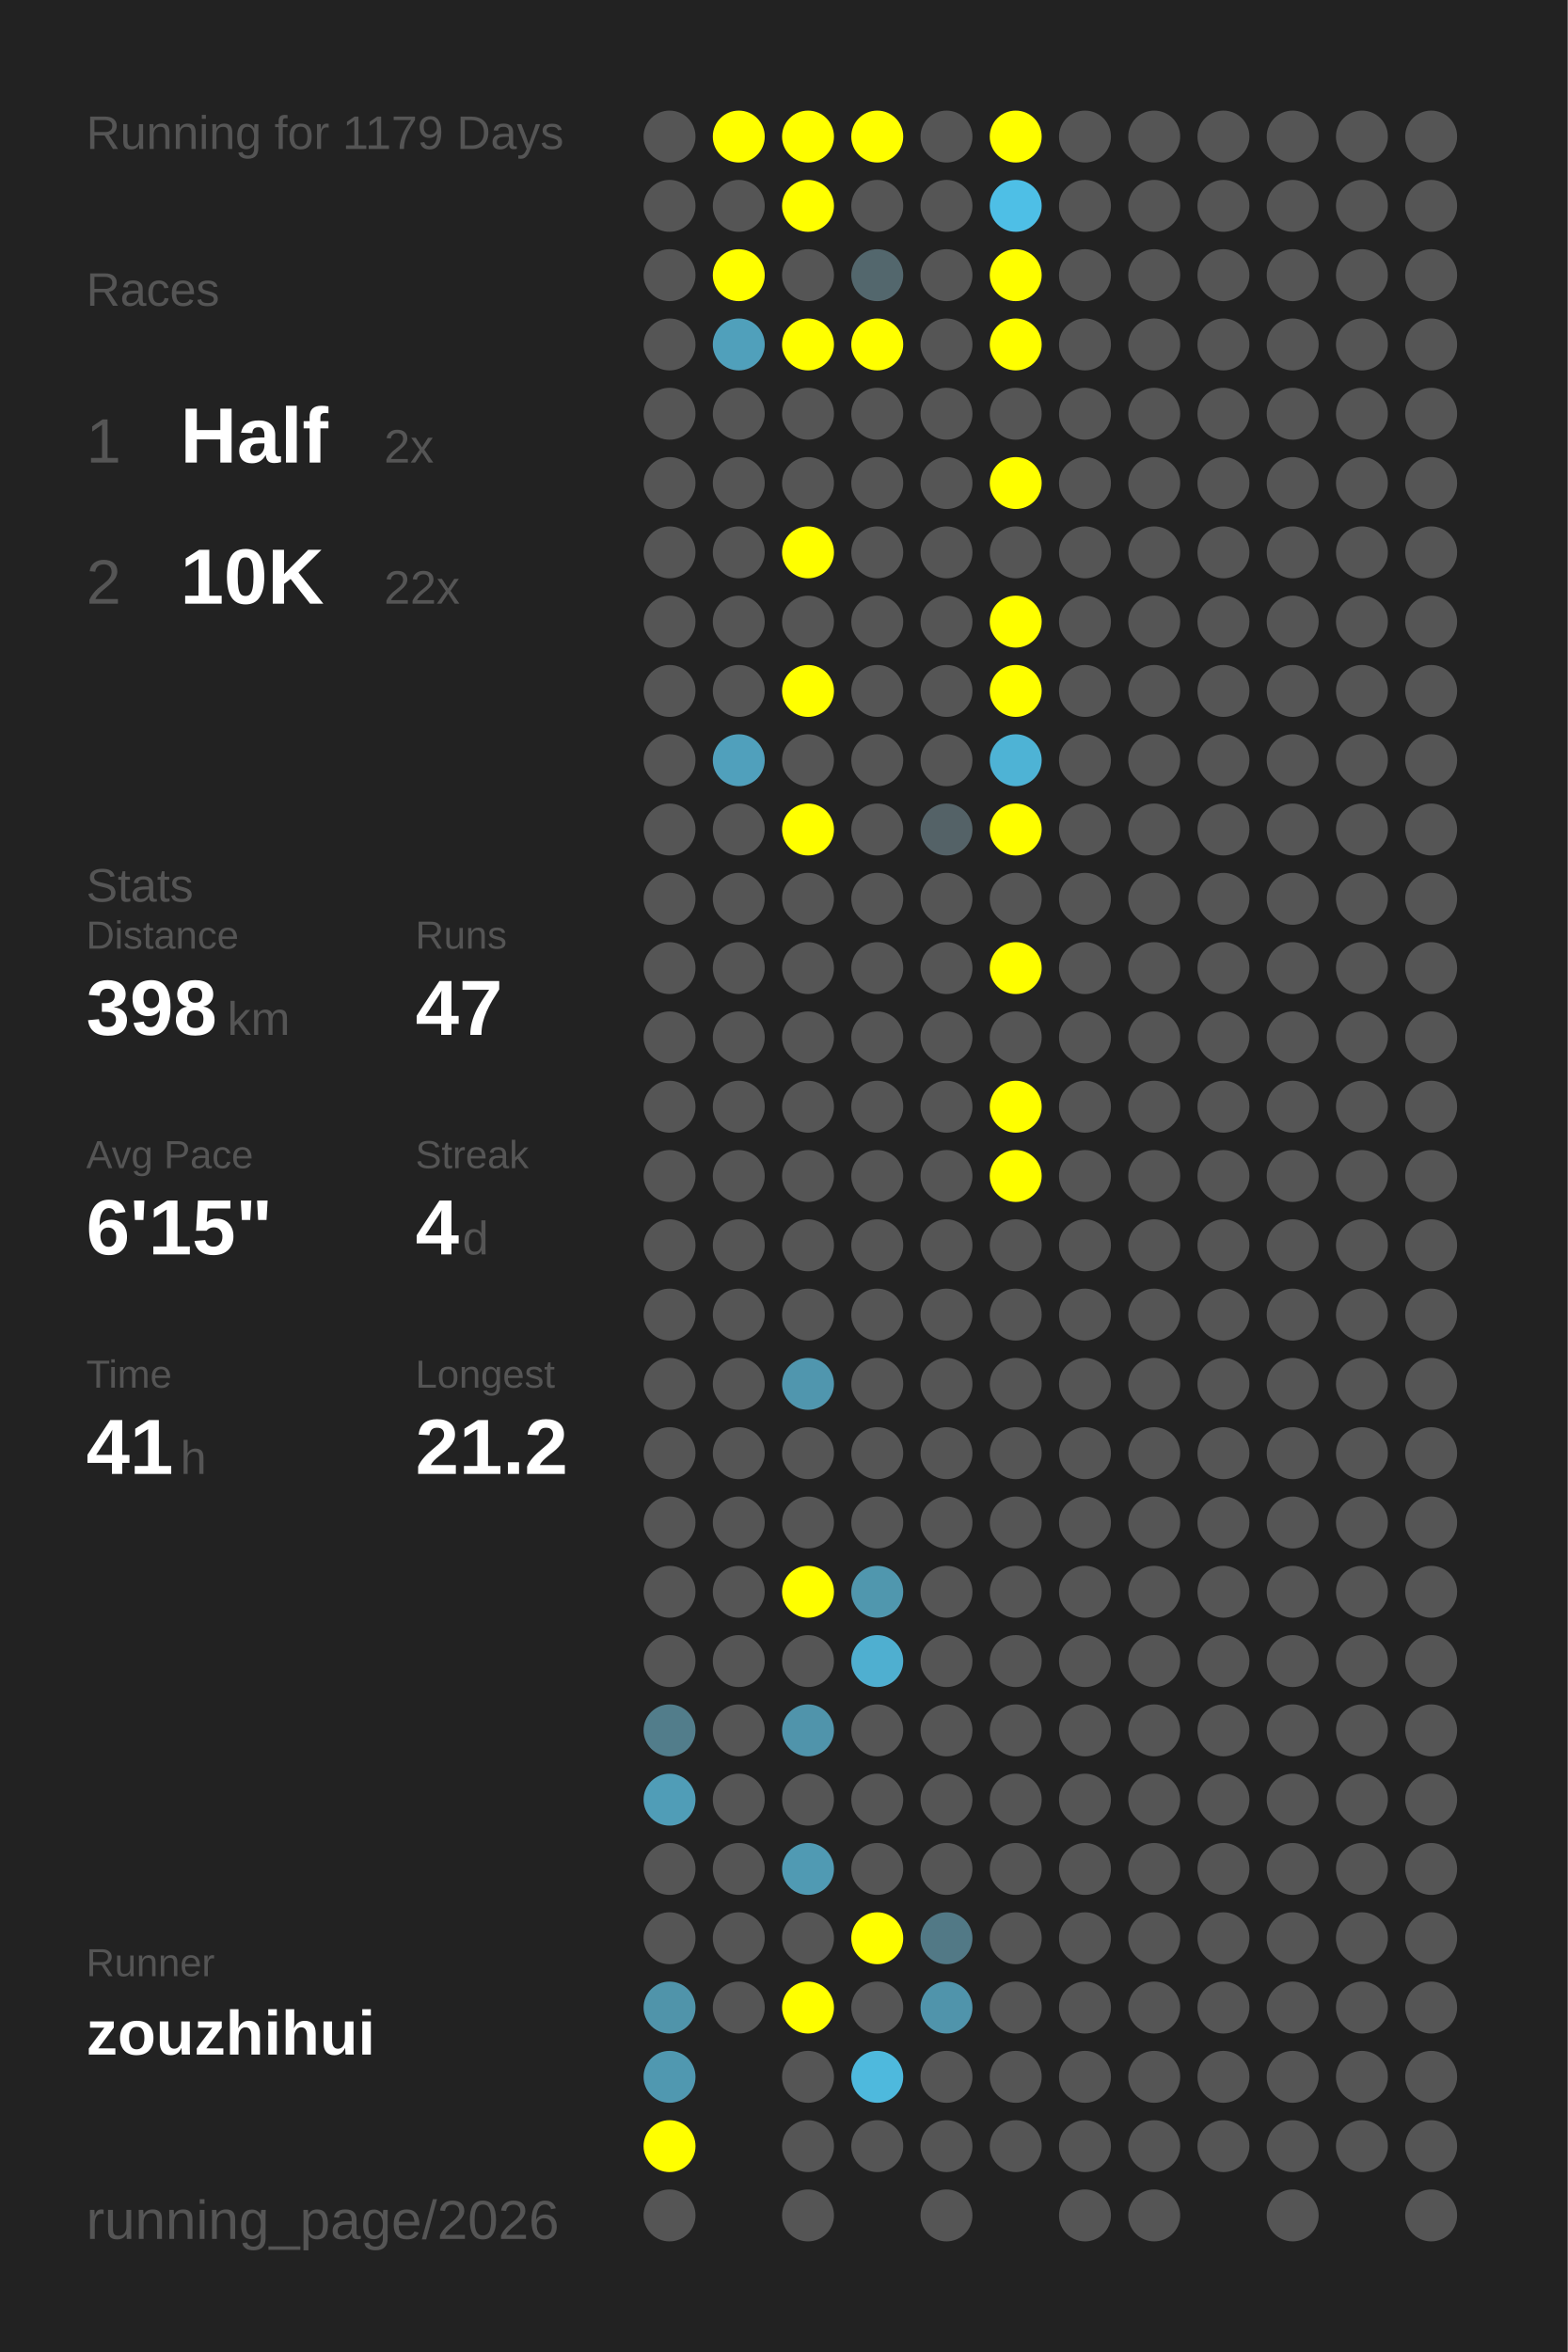
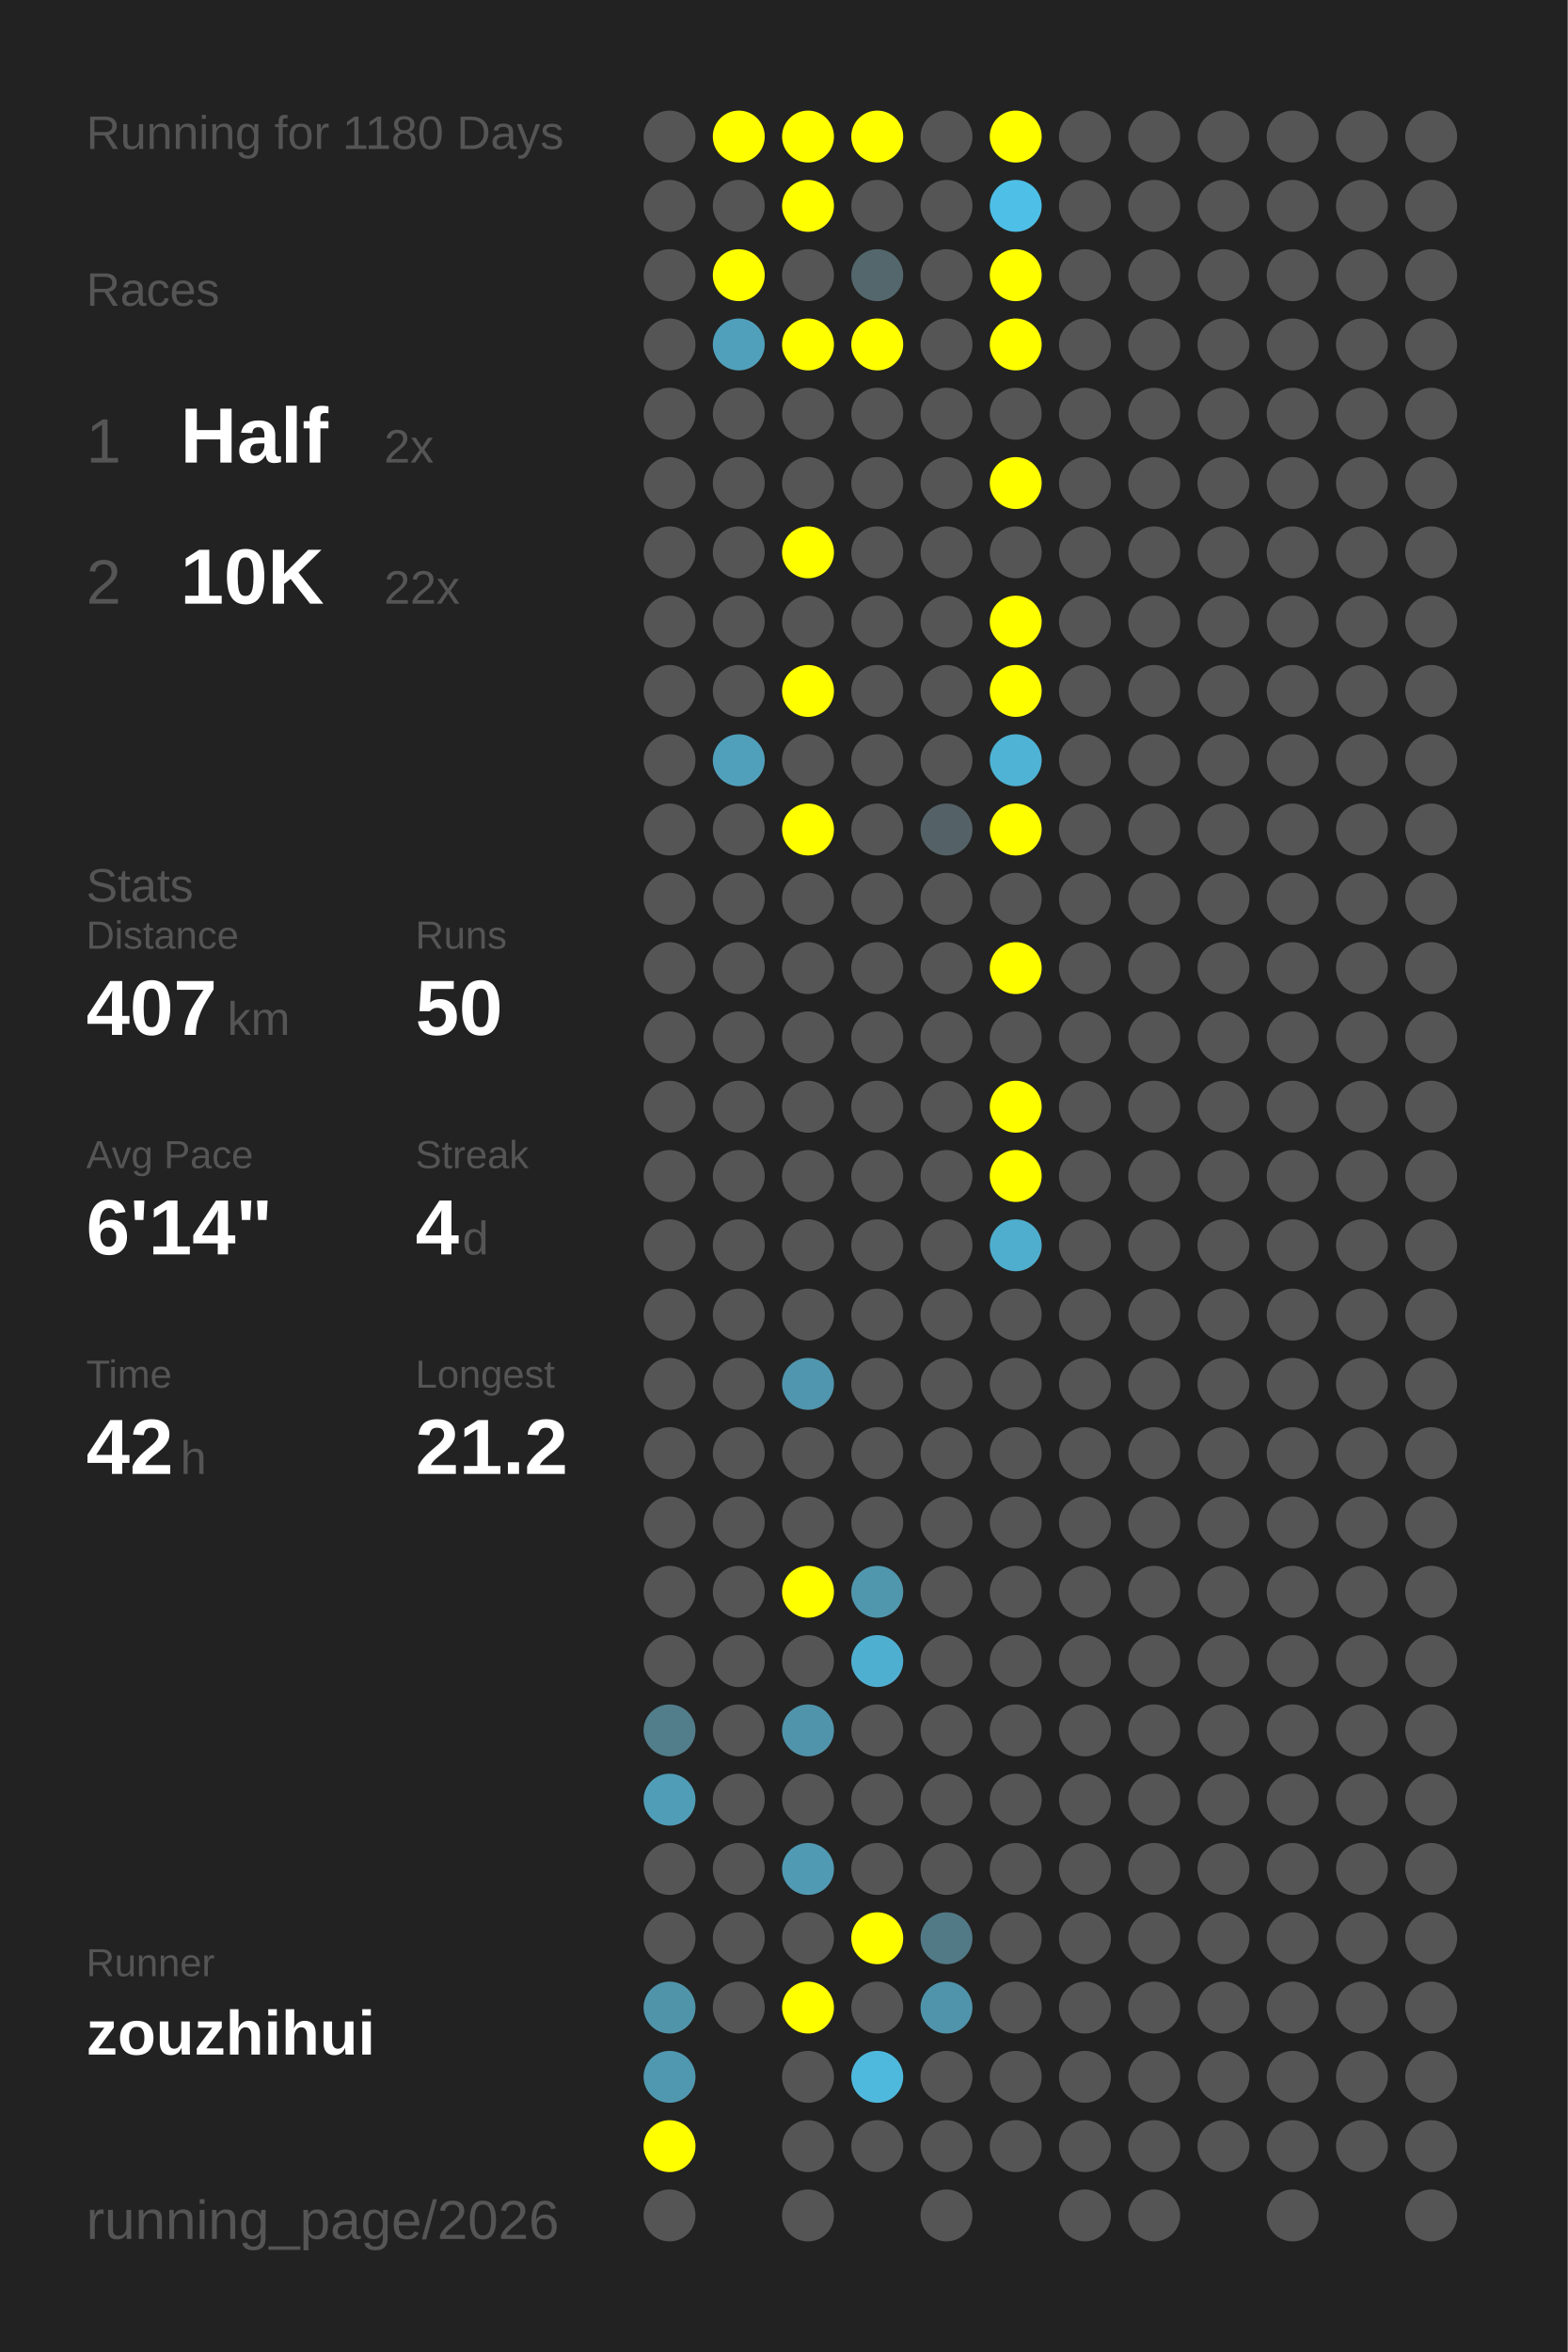
<svg xmlns="http://www.w3.org/2000/svg" baseProfile="full" height="300mm" version="1.1" viewBox="0,0,200,300" width="200mm">
  <defs />
  <rect fill="#222222" height="300" width="200" x="0" y="0" />
-   <text fill="#555555" style="font-size:6px; font-family:Arial;" x="11" y="19">Running for 1179 Days</text>
+   <text fill="#555555" style="font-size:6px; font-family:Arial;" x="11" y="19">Running for 1180 Days</text>
  <text fill="#555555" style="font-size:6px; font-family:Arial;" x="11" y="39">Races</text>
  <text fill="#555555" style="font-size:8px; font-family:Arial;" x="11" y="59">1</text>
  <text fill="#FFFFFF" style="font-size:10px; font-family:Arial; font-weight:bold;" x="23" y="59">Half</text>
  <text fill="#555555" style="font-size:6px; font-family:Arial;" x="49" y="59">2x</text>
  <text fill="#555555" style="font-size:8px; font-family:Arial;" x="11" y="77">2</text>
  <text fill="#FFFFFF" style="font-size:10px; font-family:Arial; font-weight:bold;" x="23" y="77">10K</text>
  <text fill="#555555" style="font-size:6px; font-family:Arial;" x="49" y="77">22x</text>
  <text fill="#555555" style="font-size:6px; font-family:Arial;" x="11" y="115">Stats</text>
  <text fill="#555555" style="font-size:5px; font-family:Arial;" x="11" y="121">Distance</text>
-   <text fill="#FFFFFF" style="font-size:10px; font-family:Arial; font-weight:bold;" x="11" y="132">398</text>
+   <text fill="#FFFFFF" style="font-size:10px; font-family:Arial; font-weight:bold;" x="11" y="132">407</text>
  <text fill="#555555" style="font-size:6px; font-family:Arial;" x="29" y="132">km</text>
  <text fill="#555555" style="font-size:5px; font-family:Arial;" x="53" y="121">Runs</text>
-   <text fill="#FFFFFF" style="font-size:10px; font-family:Arial; font-weight:bold;" x="53" y="132">47</text>
+   <text fill="#FFFFFF" style="font-size:10px; font-family:Arial; font-weight:bold;" x="53" y="132">50</text>
  <text fill="#555555" style="font-size:5px; font-family:Arial;" x="11" y="149">Avg Pace</text>
-   <text fill="#FFFFFF" style="font-size:10px; font-family:Arial; font-weight:bold;" x="11" y="160">6'15"</text>
+   <text fill="#FFFFFF" style="font-size:10px; font-family:Arial; font-weight:bold;" x="11" y="160">6'14"</text>
  <text fill="#555555" style="font-size:5px; font-family:Arial;" x="53" y="149">Streak</text>
  <text fill="#FFFFFF" style="font-size:10px; font-family:Arial; font-weight:bold;" x="53" y="160">4</text>
  <text fill="#555555" style="font-size:6px; font-family:Arial;" x="59" y="160">d</text>
  <text fill="#555555" style="font-size:5px; font-family:Arial;" x="11" y="177">Time</text>
-   <text fill="#FFFFFF" style="font-size:10px; font-family:Arial; font-weight:bold;" x="11" y="188">41</text>
+   <text fill="#FFFFFF" style="font-size:10px; font-family:Arial; font-weight:bold;" x="11" y="188">42</text>
  <text fill="#555555" style="font-size:6px; font-family:Arial;" x="23" y="188">h</text>
  <text fill="#555555" style="font-size:5px; font-family:Arial;" x="53" y="177">Longest</text>
  <text fill="#FFFFFF" style="font-size:10px; font-family:Arial; font-weight:bold;" x="53" y="188">21.2</text>
  <text fill="#555555" style="font-size:5px; font-family:Arial;" x="11" y="252.065">Runner</text>
  <text fill="#FFFFFF" style="font-size:8px; font-family:Arial; font-weight:bold;" x="11" y="262.065">zouzhihui</text>
  <text fill="#555555" style="font-size:7px; font-family:Arial;" x="11" y="285.581">running_page/2026</text>
  <circle cx="85.417" cy="17.419" fill="#555555" r="3.312" />
  <circle cx="85.417" cy="26.258" fill="#555555" r="3.312" />
  <circle cx="85.417" cy="35.097" fill="#555555" r="3.312" />
  <circle cx="85.417" cy="43.935" fill="#555555" r="3.312" />
  <circle cx="85.417" cy="52.774" fill="#555555" r="3.312" />
  <circle cx="85.417" cy="61.613" fill="#555555" r="3.312" />
  <circle cx="85.417" cy="70.452" fill="#555555" r="3.312" />
  <circle cx="85.417" cy="79.29" fill="#555555" r="3.312" />
  <circle cx="85.417" cy="88.129" fill="#555555" r="3.312" />
  <circle cx="85.417" cy="96.968" fill="#555555" r="3.312" />
  <circle cx="85.417" cy="105.806" fill="#555555" r="3.312" />
  <circle cx="85.417" cy="114.645" fill="#555555" r="3.312" />
  <circle cx="85.417" cy="123.484" fill="#555555" r="3.312" />
  <circle cx="85.417" cy="132.323" fill="#555555" r="3.312" />
  <circle cx="85.417" cy="141.161" fill="#555555" r="3.312" />
  <circle cx="85.417" cy="150" fill="#555555" r="3.312" />
  <circle cx="85.417" cy="158.839" fill="#555555" r="3.312" />
  <circle cx="85.417" cy="167.677" fill="#555555" r="3.312" />
  <circle cx="85.417" cy="176.516" fill="#555555" r="3.312" />
  <circle cx="85.417" cy="185.355" fill="#555555" r="3.312" />
  <circle cx="85.417" cy="194.194" fill="#555555" r="3.312" />
  <circle cx="85.417" cy="203.032" fill="#555555" r="3.312" />
  <circle cx="85.417" cy="211.871" fill="#555555" r="3.312" />
  <circle cx="85.417" cy="220.71" fill="#527d8b" r="3.312" />
  <circle cx="85.417" cy="229.548" fill="#509db7" r="3.312" />
  <circle cx="85.417" cy="238.387" fill="#555555" r="3.312" />
  <circle cx="85.417" cy="247.226" fill="#555555" r="3.312" />
  <circle cx="85.417" cy="256.065" fill="#5094aa" r="3.312" />
  <circle cx="85.417" cy="264.903" fill="#5098b0" r="3.312" />
  <circle cx="85.417" cy="273.742" fill="#FFFF00" r="3.312" />
  <circle cx="85.417" cy="282.581" fill="#555555" r="3.312" />
  <circle cx="94.25" cy="17.419" fill="#FFFF00" r="3.312" />
  <circle cx="94.25" cy="26.258" fill="#555555" r="3.312" />
  <circle cx="94.25" cy="35.097" fill="#FFFF00" r="3.312" />
  <circle cx="94.25" cy="43.935" fill="#50a0bb" r="3.312" />
  <circle cx="94.25" cy="52.774" fill="#555555" r="3.312" />
  <circle cx="94.25" cy="61.613" fill="#555555" r="3.312" />
  <circle cx="94.25" cy="70.452" fill="#555555" r="3.312" />
  <circle cx="94.25" cy="79.29" fill="#555555" r="3.312" />
  <circle cx="94.25" cy="88.129" fill="#555555" r="3.312" />
  <circle cx="94.25" cy="96.968" fill="#50a0bc" r="3.312" />
  <circle cx="94.25" cy="105.806" fill="#555555" r="3.312" />
  <circle cx="94.25" cy="114.645" fill="#555555" r="3.312" />
  <circle cx="94.25" cy="123.484" fill="#555555" r="3.312" />
  <circle cx="94.25" cy="132.323" fill="#555555" r="3.312" />
  <circle cx="94.25" cy="141.161" fill="#555555" r="3.312" />
  <circle cx="94.25" cy="150" fill="#555555" r="3.312" />
  <circle cx="94.25" cy="158.839" fill="#555555" r="3.312" />
  <circle cx="94.25" cy="167.677" fill="#555555" r="3.312" />
  <circle cx="94.25" cy="176.516" fill="#555555" r="3.312" />
  <circle cx="94.25" cy="185.355" fill="#555555" r="3.312" />
  <circle cx="94.25" cy="194.194" fill="#555555" r="3.312" />
  <circle cx="94.25" cy="203.032" fill="#555555" r="3.312" />
  <circle cx="94.25" cy="211.871" fill="#555555" r="3.312" />
  <circle cx="94.25" cy="220.71" fill="#555555" r="3.312" />
  <circle cx="94.25" cy="229.548" fill="#555555" r="3.312" />
  <circle cx="94.25" cy="238.387" fill="#555555" r="3.312" />
  <circle cx="94.25" cy="247.226" fill="#555555" r="3.312" />
  <circle cx="94.25" cy="256.065" fill="#555555" r="3.312" />
  <circle cx="103.083" cy="17.419" fill="#FFFF00" r="3.312" />
  <circle cx="103.083" cy="26.258" fill="#FFFF00" r="3.312" />
  <circle cx="103.083" cy="35.097" fill="#555555" r="3.312" />
  <circle cx="103.083" cy="43.935" fill="#FFFF00" r="3.312" />
  <circle cx="103.083" cy="52.774" fill="#555555" r="3.312" />
  <circle cx="103.083" cy="61.613" fill="#555555" r="3.312" />
  <circle cx="103.083" cy="70.452" fill="#FFFF00" r="3.312" />
  <circle cx="103.083" cy="79.29" fill="#555555" r="3.312" />
  <circle cx="103.083" cy="88.129" fill="#FFFF00" r="3.312" />
  <circle cx="103.083" cy="96.968" fill="#555555" r="3.312" />
  <circle cx="103.083" cy="105.806" fill="#FFFF00" r="3.312" />
  <circle cx="103.083" cy="114.645" fill="#555555" r="3.312" />
  <circle cx="103.083" cy="123.484" fill="#555555" r="3.312" />
  <circle cx="103.083" cy="132.323" fill="#555555" r="3.312" />
  <circle cx="103.083" cy="141.161" fill="#555555" r="3.312" />
  <circle cx="103.083" cy="150" fill="#555555" r="3.312" />
  <circle cx="103.083" cy="158.839" fill="#555555" r="3.312" />
  <circle cx="103.083" cy="167.677" fill="#555555" r="3.312" />
  <circle cx="103.083" cy="176.516" fill="#5096ae" r="3.312" />
  <circle cx="103.083" cy="185.355" fill="#555555" r="3.312" />
  <circle cx="103.083" cy="194.194" fill="#555555" r="3.312" />
  <circle cx="103.083" cy="203.032" fill="#FFFF00" r="3.312" />
  <circle cx="103.083" cy="211.871" fill="#555555" r="3.312" />
  <circle cx="103.083" cy="220.71" fill="#5094ab" r="3.312" />
  <circle cx="103.083" cy="229.548" fill="#555555" r="3.312" />
  <circle cx="103.083" cy="238.387" fill="#509ab3" r="3.312" />
  <circle cx="103.083" cy="247.226" fill="#555555" r="3.312" />
  <circle cx="103.083" cy="256.065" fill="#FFFF00" r="3.312" />
  <circle cx="103.083" cy="264.903" fill="#555555" r="3.312" />
  <circle cx="103.083" cy="273.742" fill="#555555" r="3.312" />
  <circle cx="103.083" cy="282.581" fill="#555555" r="3.312" />
  <circle cx="111.917" cy="17.419" fill="#FFFF00" r="3.312" />
  <circle cx="111.917" cy="26.258" fill="#555555" r="3.312" />
  <circle cx="111.917" cy="35.097" fill="#53676d" r="3.312" />
  <circle cx="111.917" cy="43.935" fill="#FFFF00" r="3.312" />
  <circle cx="111.917" cy="52.774" fill="#555555" r="3.312" />
  <circle cx="111.917" cy="61.613" fill="#555555" r="3.312" />
  <circle cx="111.917" cy="70.452" fill="#555555" r="3.312" />
  <circle cx="111.917" cy="79.29" fill="#555555" r="3.312" />
  <circle cx="111.917" cy="88.129" fill="#555555" r="3.312" />
  <circle cx="111.917" cy="96.968" fill="#555555" r="3.312" />
  <circle cx="111.917" cy="105.806" fill="#555555" r="3.312" />
  <circle cx="111.917" cy="114.645" fill="#555555" r="3.312" />
  <circle cx="111.917" cy="123.484" fill="#555555" r="3.312" />
  <circle cx="111.917" cy="132.323" fill="#555555" r="3.312" />
  <circle cx="111.917" cy="141.161" fill="#555555" r="3.312" />
  <circle cx="111.917" cy="150" fill="#555555" r="3.312" />
  <circle cx="111.917" cy="158.839" fill="#555555" r="3.312" />
  <circle cx="111.917" cy="167.677" fill="#555555" r="3.312" />
  <circle cx="111.917" cy="176.516" fill="#555555" r="3.312" />
  <circle cx="111.917" cy="185.355" fill="#555555" r="3.312" />
  <circle cx="111.917" cy="194.194" fill="#555555" r="3.312" />
  <circle cx="111.917" cy="203.032" fill="#5097ae" r="3.312" />
  <circle cx="111.917" cy="211.871" fill="#4fafd0" r="3.312" />
  <circle cx="111.917" cy="220.71" fill="#555555" r="3.312" />
  <circle cx="111.917" cy="229.548" fill="#555555" r="3.312" />
  <circle cx="111.917" cy="238.387" fill="#555555" r="3.312" />
  <circle cx="111.917" cy="247.226" fill="#FFFF00" r="3.312" />
  <circle cx="111.917" cy="256.065" fill="#555555" r="3.312" />
  <circle cx="111.917" cy="264.903" fill="#4eb9dd" r="3.312" />
  <circle cx="111.917" cy="273.742" fill="#555555" r="3.312" />
  <circle cx="120.75" cy="17.419" fill="#555555" r="3.312" />
  <circle cx="120.75" cy="26.258" fill="#555555" r="3.312" />
  <circle cx="120.75" cy="35.097" fill="#555555" r="3.312" />
  <circle cx="120.75" cy="43.935" fill="#555555" r="3.312" />
  <circle cx="120.75" cy="52.774" fill="#555555" r="3.312" />
  <circle cx="120.75" cy="61.613" fill="#555555" r="3.312" />
  <circle cx="120.75" cy="70.452" fill="#555555" r="3.312" />
  <circle cx="120.75" cy="79.29" fill="#555555" r="3.312" />
  <circle cx="120.75" cy="88.129" fill="#555555" r="3.312" />
  <circle cx="120.75" cy="96.968" fill="#555555" r="3.312" />
  <circle cx="120.75" cy="105.806" fill="#546267" r="3.312" />
  <circle cx="120.75" cy="114.645" fill="#555555" r="3.312" />
  <circle cx="120.75" cy="123.484" fill="#555555" r="3.312" />
  <circle cx="120.75" cy="132.323" fill="#555555" r="3.312" />
  <circle cx="120.75" cy="141.161" fill="#555555" r="3.312" />
  <circle cx="120.75" cy="150" fill="#555555" r="3.312" />
  <circle cx="120.75" cy="158.839" fill="#555555" r="3.312" />
  <circle cx="120.75" cy="167.677" fill="#555555" r="3.312" />
  <circle cx="120.75" cy="176.516" fill="#555555" r="3.312" />
  <circle cx="120.75" cy="185.355" fill="#555555" r="3.312" />
  <circle cx="120.75" cy="194.194" fill="#555555" r="3.312" />
  <circle cx="120.75" cy="203.032" fill="#555555" r="3.312" />
  <circle cx="120.75" cy="211.871" fill="#555555" r="3.312" />
  <circle cx="120.75" cy="220.71" fill="#555555" r="3.312" />
  <circle cx="120.75" cy="229.548" fill="#555555" r="3.312" />
  <circle cx="120.75" cy="238.387" fill="#555555" r="3.312" />
  <circle cx="120.75" cy="247.226" fill="#527986" r="3.312" />
  <circle cx="120.75" cy="256.065" fill="#5094ab" r="3.312" />
  <circle cx="120.75" cy="264.903" fill="#555555" r="3.312" />
  <circle cx="120.75" cy="273.742" fill="#555555" r="3.312" />
  <circle cx="120.75" cy="282.581" fill="#555555" r="3.312" />
  <circle cx="129.583" cy="17.419" fill="#FFFF00" r="3.312" />
  <circle cx="129.583" cy="26.258" fill="#4ebfe6" r="3.312" />
  <circle cx="129.583" cy="35.097" fill="#FFFF00" r="3.312" />
  <circle cx="129.583" cy="43.935" fill="#FFFF00" r="3.312" />
  <circle cx="129.583" cy="52.774" fill="#555555" r="3.312" />
  <circle cx="129.583" cy="61.613" fill="#FFFF00" r="3.312" />
  <circle cx="129.583" cy="70.452" fill="#555555" r="3.312" />
  <circle cx="129.583" cy="79.29" fill="#FFFF00" r="3.312" />
  <circle cx="129.583" cy="88.129" fill="#FFFF00" r="3.312" />
  <circle cx="129.583" cy="96.968" fill="#4eb3d5" r="3.312" />
  <circle cx="129.583" cy="105.806" fill="#FFFF00" r="3.312" />
  <circle cx="129.583" cy="114.645" fill="#555555" r="3.312" />
  <circle cx="129.583" cy="123.484" fill="#FFFF00" r="3.312" />
  <circle cx="129.583" cy="132.323" fill="#555555" r="3.312" />
  <circle cx="129.583" cy="141.161" fill="#FFFF00" r="3.312" />
  <circle cx="129.583" cy="150" fill="#FFFF00" r="3.312" />
-   <circle cx="129.583" cy="158.839" fill="#555555" r="3.312" />
+   <circle cx="129.583" cy="158.839" fill="#4faece" r="3.312" />
  <circle cx="129.583" cy="167.677" fill="#555555" r="3.312" />
  <circle cx="129.583" cy="176.516" fill="#555555" r="3.312" />
  <circle cx="129.583" cy="185.355" fill="#555555" r="3.312" />
  <circle cx="129.583" cy="194.194" fill="#555555" r="3.312" />
  <circle cx="129.583" cy="203.032" fill="#555555" r="3.312" />
  <circle cx="129.583" cy="211.871" fill="#555555" r="3.312" />
  <circle cx="129.583" cy="220.71" fill="#555555" r="3.312" />
  <circle cx="129.583" cy="229.548" fill="#555555" r="3.312" />
  <circle cx="129.583" cy="238.387" fill="#555555" r="3.312" />
  <circle cx="129.583" cy="247.226" fill="#555555" r="3.312" />
  <circle cx="129.583" cy="256.065" fill="#555555" r="3.312" />
  <circle cx="129.583" cy="264.903" fill="#555555" r="3.312" />
  <circle cx="129.583" cy="273.742" fill="#555555" r="3.312" />
  <circle cx="138.417" cy="17.419" fill="#555555" r="3.312" />
  <circle cx="138.417" cy="26.258" fill="#555555" r="3.312" />
  <circle cx="138.417" cy="35.097" fill="#555555" r="3.312" />
  <circle cx="138.417" cy="43.935" fill="#555555" r="3.312" />
  <circle cx="138.417" cy="52.774" fill="#555555" r="3.312" />
  <circle cx="138.417" cy="61.613" fill="#555555" r="3.312" />
  <circle cx="138.417" cy="70.452" fill="#555555" r="3.312" />
  <circle cx="138.417" cy="79.29" fill="#555555" r="3.312" />
  <circle cx="138.417" cy="88.129" fill="#555555" r="3.312" />
  <circle cx="138.417" cy="96.968" fill="#555555" r="3.312" />
  <circle cx="138.417" cy="105.806" fill="#555555" r="3.312" />
  <circle cx="138.417" cy="114.645" fill="#555555" r="3.312" />
  <circle cx="138.417" cy="123.484" fill="#555555" r="3.312" />
  <circle cx="138.417" cy="132.323" fill="#555555" r="3.312" />
  <circle cx="138.417" cy="141.161" fill="#555555" r="3.312" />
  <circle cx="138.417" cy="150" fill="#555555" r="3.312" />
  <circle cx="138.417" cy="158.839" fill="#555555" r="3.312" />
  <circle cx="138.417" cy="167.677" fill="#555555" r="3.312" />
  <circle cx="138.417" cy="176.516" fill="#555555" r="3.312" />
  <circle cx="138.417" cy="185.355" fill="#555555" r="3.312" />
  <circle cx="138.417" cy="194.194" fill="#555555" r="3.312" />
  <circle cx="138.417" cy="203.032" fill="#555555" r="3.312" />
  <circle cx="138.417" cy="211.871" fill="#555555" r="3.312" />
  <circle cx="138.417" cy="220.71" fill="#555555" r="3.312" />
  <circle cx="138.417" cy="229.548" fill="#555555" r="3.312" />
  <circle cx="138.417" cy="238.387" fill="#555555" r="3.312" />
  <circle cx="138.417" cy="247.226" fill="#555555" r="3.312" />
  <circle cx="138.417" cy="256.065" fill="#555555" r="3.312" />
  <circle cx="138.417" cy="264.903" fill="#555555" r="3.312" />
  <circle cx="138.417" cy="273.742" fill="#555555" r="3.312" />
  <circle cx="138.417" cy="282.581" fill="#555555" r="3.312" />
  <circle cx="147.25" cy="17.419" fill="#555555" r="3.312" />
  <circle cx="147.25" cy="26.258" fill="#555555" r="3.312" />
  <circle cx="147.25" cy="35.097" fill="#555555" r="3.312" />
  <circle cx="147.25" cy="43.935" fill="#555555" r="3.312" />
  <circle cx="147.25" cy="52.774" fill="#555555" r="3.312" />
  <circle cx="147.25" cy="61.613" fill="#555555" r="3.312" />
  <circle cx="147.25" cy="70.452" fill="#555555" r="3.312" />
  <circle cx="147.25" cy="79.29" fill="#555555" r="3.312" />
  <circle cx="147.25" cy="88.129" fill="#555555" r="3.312" />
  <circle cx="147.25" cy="96.968" fill="#555555" r="3.312" />
  <circle cx="147.25" cy="105.806" fill="#555555" r="3.312" />
  <circle cx="147.25" cy="114.645" fill="#555555" r="3.312" />
  <circle cx="147.25" cy="123.484" fill="#555555" r="3.312" />
  <circle cx="147.25" cy="132.323" fill="#555555" r="3.312" />
  <circle cx="147.25" cy="141.161" fill="#555555" r="3.312" />
  <circle cx="147.25" cy="150" fill="#555555" r="3.312" />
  <circle cx="147.25" cy="158.839" fill="#555555" r="3.312" />
  <circle cx="147.25" cy="167.677" fill="#555555" r="3.312" />
  <circle cx="147.25" cy="176.516" fill="#555555" r="3.312" />
  <circle cx="147.25" cy="185.355" fill="#555555" r="3.312" />
  <circle cx="147.25" cy="194.194" fill="#555555" r="3.312" />
  <circle cx="147.25" cy="203.032" fill="#555555" r="3.312" />
  <circle cx="147.25" cy="211.871" fill="#555555" r="3.312" />
  <circle cx="147.25" cy="220.71" fill="#555555" r="3.312" />
  <circle cx="147.25" cy="229.548" fill="#555555" r="3.312" />
  <circle cx="147.25" cy="238.387" fill="#555555" r="3.312" />
  <circle cx="147.25" cy="247.226" fill="#555555" r="3.312" />
  <circle cx="147.25" cy="256.065" fill="#555555" r="3.312" />
  <circle cx="147.25" cy="264.903" fill="#555555" r="3.312" />
  <circle cx="147.25" cy="273.742" fill="#555555" r="3.312" />
  <circle cx="147.25" cy="282.581" fill="#555555" r="3.312" />
  <circle cx="156.083" cy="17.419" fill="#555555" r="3.312" />
  <circle cx="156.083" cy="26.258" fill="#555555" r="3.312" />
  <circle cx="156.083" cy="35.097" fill="#555555" r="3.312" />
  <circle cx="156.083" cy="43.935" fill="#555555" r="3.312" />
  <circle cx="156.083" cy="52.774" fill="#555555" r="3.312" />
  <circle cx="156.083" cy="61.613" fill="#555555" r="3.312" />
  <circle cx="156.083" cy="70.452" fill="#555555" r="3.312" />
  <circle cx="156.083" cy="79.29" fill="#555555" r="3.312" />
  <circle cx="156.083" cy="88.129" fill="#555555" r="3.312" />
  <circle cx="156.083" cy="96.968" fill="#555555" r="3.312" />
  <circle cx="156.083" cy="105.806" fill="#555555" r="3.312" />
  <circle cx="156.083" cy="114.645" fill="#555555" r="3.312" />
  <circle cx="156.083" cy="123.484" fill="#555555" r="3.312" />
  <circle cx="156.083" cy="132.323" fill="#555555" r="3.312" />
  <circle cx="156.083" cy="141.161" fill="#555555" r="3.312" />
  <circle cx="156.083" cy="150" fill="#555555" r="3.312" />
  <circle cx="156.083" cy="158.839" fill="#555555" r="3.312" />
  <circle cx="156.083" cy="167.677" fill="#555555" r="3.312" />
  <circle cx="156.083" cy="176.516" fill="#555555" r="3.312" />
  <circle cx="156.083" cy="185.355" fill="#555555" r="3.312" />
  <circle cx="156.083" cy="194.194" fill="#555555" r="3.312" />
  <circle cx="156.083" cy="203.032" fill="#555555" r="3.312" />
  <circle cx="156.083" cy="211.871" fill="#555555" r="3.312" />
  <circle cx="156.083" cy="220.71" fill="#555555" r="3.312" />
  <circle cx="156.083" cy="229.548" fill="#555555" r="3.312" />
  <circle cx="156.083" cy="238.387" fill="#555555" r="3.312" />
  <circle cx="156.083" cy="247.226" fill="#555555" r="3.312" />
  <circle cx="156.083" cy="256.065" fill="#555555" r="3.312" />
  <circle cx="156.083" cy="264.903" fill="#555555" r="3.312" />
  <circle cx="156.083" cy="273.742" fill="#555555" r="3.312" />
  <circle cx="164.917" cy="17.419" fill="#555555" r="3.312" />
  <circle cx="164.917" cy="26.258" fill="#555555" r="3.312" />
  <circle cx="164.917" cy="35.097" fill="#555555" r="3.312" />
  <circle cx="164.917" cy="43.935" fill="#555555" r="3.312" />
  <circle cx="164.917" cy="52.774" fill="#555555" r="3.312" />
  <circle cx="164.917" cy="61.613" fill="#555555" r="3.312" />
  <circle cx="164.917" cy="70.452" fill="#555555" r="3.312" />
  <circle cx="164.917" cy="79.29" fill="#555555" r="3.312" />
  <circle cx="164.917" cy="88.129" fill="#555555" r="3.312" />
  <circle cx="164.917" cy="96.968" fill="#555555" r="3.312" />
  <circle cx="164.917" cy="105.806" fill="#555555" r="3.312" />
  <circle cx="164.917" cy="114.645" fill="#555555" r="3.312" />
  <circle cx="164.917" cy="123.484" fill="#555555" r="3.312" />
  <circle cx="164.917" cy="132.323" fill="#555555" r="3.312" />
  <circle cx="164.917" cy="141.161" fill="#555555" r="3.312" />
  <circle cx="164.917" cy="150" fill="#555555" r="3.312" />
  <circle cx="164.917" cy="158.839" fill="#555555" r="3.312" />
  <circle cx="164.917" cy="167.677" fill="#555555" r="3.312" />
  <circle cx="164.917" cy="176.516" fill="#555555" r="3.312" />
  <circle cx="164.917" cy="185.355" fill="#555555" r="3.312" />
  <circle cx="164.917" cy="194.194" fill="#555555" r="3.312" />
  <circle cx="164.917" cy="203.032" fill="#555555" r="3.312" />
  <circle cx="164.917" cy="211.871" fill="#555555" r="3.312" />
  <circle cx="164.917" cy="220.71" fill="#555555" r="3.312" />
  <circle cx="164.917" cy="229.548" fill="#555555" r="3.312" />
  <circle cx="164.917" cy="238.387" fill="#555555" r="3.312" />
  <circle cx="164.917" cy="247.226" fill="#555555" r="3.312" />
  <circle cx="164.917" cy="256.065" fill="#555555" r="3.312" />
  <circle cx="164.917" cy="264.903" fill="#555555" r="3.312" />
  <circle cx="164.917" cy="273.742" fill="#555555" r="3.312" />
  <circle cx="164.917" cy="282.581" fill="#555555" r="3.312" />
  <circle cx="173.75" cy="17.419" fill="#555555" r="3.312" />
  <circle cx="173.75" cy="26.258" fill="#555555" r="3.312" />
  <circle cx="173.75" cy="35.097" fill="#555555" r="3.312" />
  <circle cx="173.75" cy="43.935" fill="#555555" r="3.312" />
  <circle cx="173.75" cy="52.774" fill="#555555" r="3.312" />
  <circle cx="173.75" cy="61.613" fill="#555555" r="3.312" />
  <circle cx="173.75" cy="70.452" fill="#555555" r="3.312" />
  <circle cx="173.75" cy="79.29" fill="#555555" r="3.312" />
  <circle cx="173.75" cy="88.129" fill="#555555" r="3.312" />
  <circle cx="173.75" cy="96.968" fill="#555555" r="3.312" />
  <circle cx="173.75" cy="105.806" fill="#555555" r="3.312" />
  <circle cx="173.75" cy="114.645" fill="#555555" r="3.312" />
  <circle cx="173.75" cy="123.484" fill="#555555" r="3.312" />
  <circle cx="173.75" cy="132.323" fill="#555555" r="3.312" />
  <circle cx="173.75" cy="141.161" fill="#555555" r="3.312" />
  <circle cx="173.75" cy="150" fill="#555555" r="3.312" />
  <circle cx="173.75" cy="158.839" fill="#555555" r="3.312" />
  <circle cx="173.75" cy="167.677" fill="#555555" r="3.312" />
  <circle cx="173.75" cy="176.516" fill="#555555" r="3.312" />
  <circle cx="173.75" cy="185.355" fill="#555555" r="3.312" />
  <circle cx="173.75" cy="194.194" fill="#555555" r="3.312" />
  <circle cx="173.75" cy="203.032" fill="#555555" r="3.312" />
  <circle cx="173.75" cy="211.871" fill="#555555" r="3.312" />
  <circle cx="173.75" cy="220.71" fill="#555555" r="3.312" />
  <circle cx="173.75" cy="229.548" fill="#555555" r="3.312" />
  <circle cx="173.75" cy="238.387" fill="#555555" r="3.312" />
  <circle cx="173.75" cy="247.226" fill="#555555" r="3.312" />
  <circle cx="173.75" cy="256.065" fill="#555555" r="3.312" />
  <circle cx="173.75" cy="264.903" fill="#555555" r="3.312" />
  <circle cx="173.75" cy="273.742" fill="#555555" r="3.312" />
  <circle cx="182.583" cy="17.419" fill="#555555" r="3.312" />
  <circle cx="182.583" cy="26.258" fill="#555555" r="3.312" />
  <circle cx="182.583" cy="35.097" fill="#555555" r="3.312" />
  <circle cx="182.583" cy="43.935" fill="#555555" r="3.312" />
  <circle cx="182.583" cy="52.774" fill="#555555" r="3.312" />
  <circle cx="182.583" cy="61.613" fill="#555555" r="3.312" />
  <circle cx="182.583" cy="70.452" fill="#555555" r="3.312" />
  <circle cx="182.583" cy="79.29" fill="#555555" r="3.312" />
  <circle cx="182.583" cy="88.129" fill="#555555" r="3.312" />
  <circle cx="182.583" cy="96.968" fill="#555555" r="3.312" />
  <circle cx="182.583" cy="105.806" fill="#555555" r="3.312" />
  <circle cx="182.583" cy="114.645" fill="#555555" r="3.312" />
  <circle cx="182.583" cy="123.484" fill="#555555" r="3.312" />
  <circle cx="182.583" cy="132.323" fill="#555555" r="3.312" />
  <circle cx="182.583" cy="141.161" fill="#555555" r="3.312" />
  <circle cx="182.583" cy="150" fill="#555555" r="3.312" />
  <circle cx="182.583" cy="158.839" fill="#555555" r="3.312" />
  <circle cx="182.583" cy="167.677" fill="#555555" r="3.312" />
  <circle cx="182.583" cy="176.516" fill="#555555" r="3.312" />
  <circle cx="182.583" cy="185.355" fill="#555555" r="3.312" />
  <circle cx="182.583" cy="194.194" fill="#555555" r="3.312" />
  <circle cx="182.583" cy="203.032" fill="#555555" r="3.312" />
  <circle cx="182.583" cy="211.871" fill="#555555" r="3.312" />
  <circle cx="182.583" cy="220.71" fill="#555555" r="3.312" />
  <circle cx="182.583" cy="229.548" fill="#555555" r="3.312" />
  <circle cx="182.583" cy="238.387" fill="#555555" r="3.312" />
  <circle cx="182.583" cy="247.226" fill="#555555" r="3.312" />
  <circle cx="182.583" cy="256.065" fill="#555555" r="3.312" />
  <circle cx="182.583" cy="264.903" fill="#555555" r="3.312" />
  <circle cx="182.583" cy="273.742" fill="#555555" r="3.312" />
  <circle cx="182.583" cy="282.581" fill="#555555" r="3.312" />
</svg>
